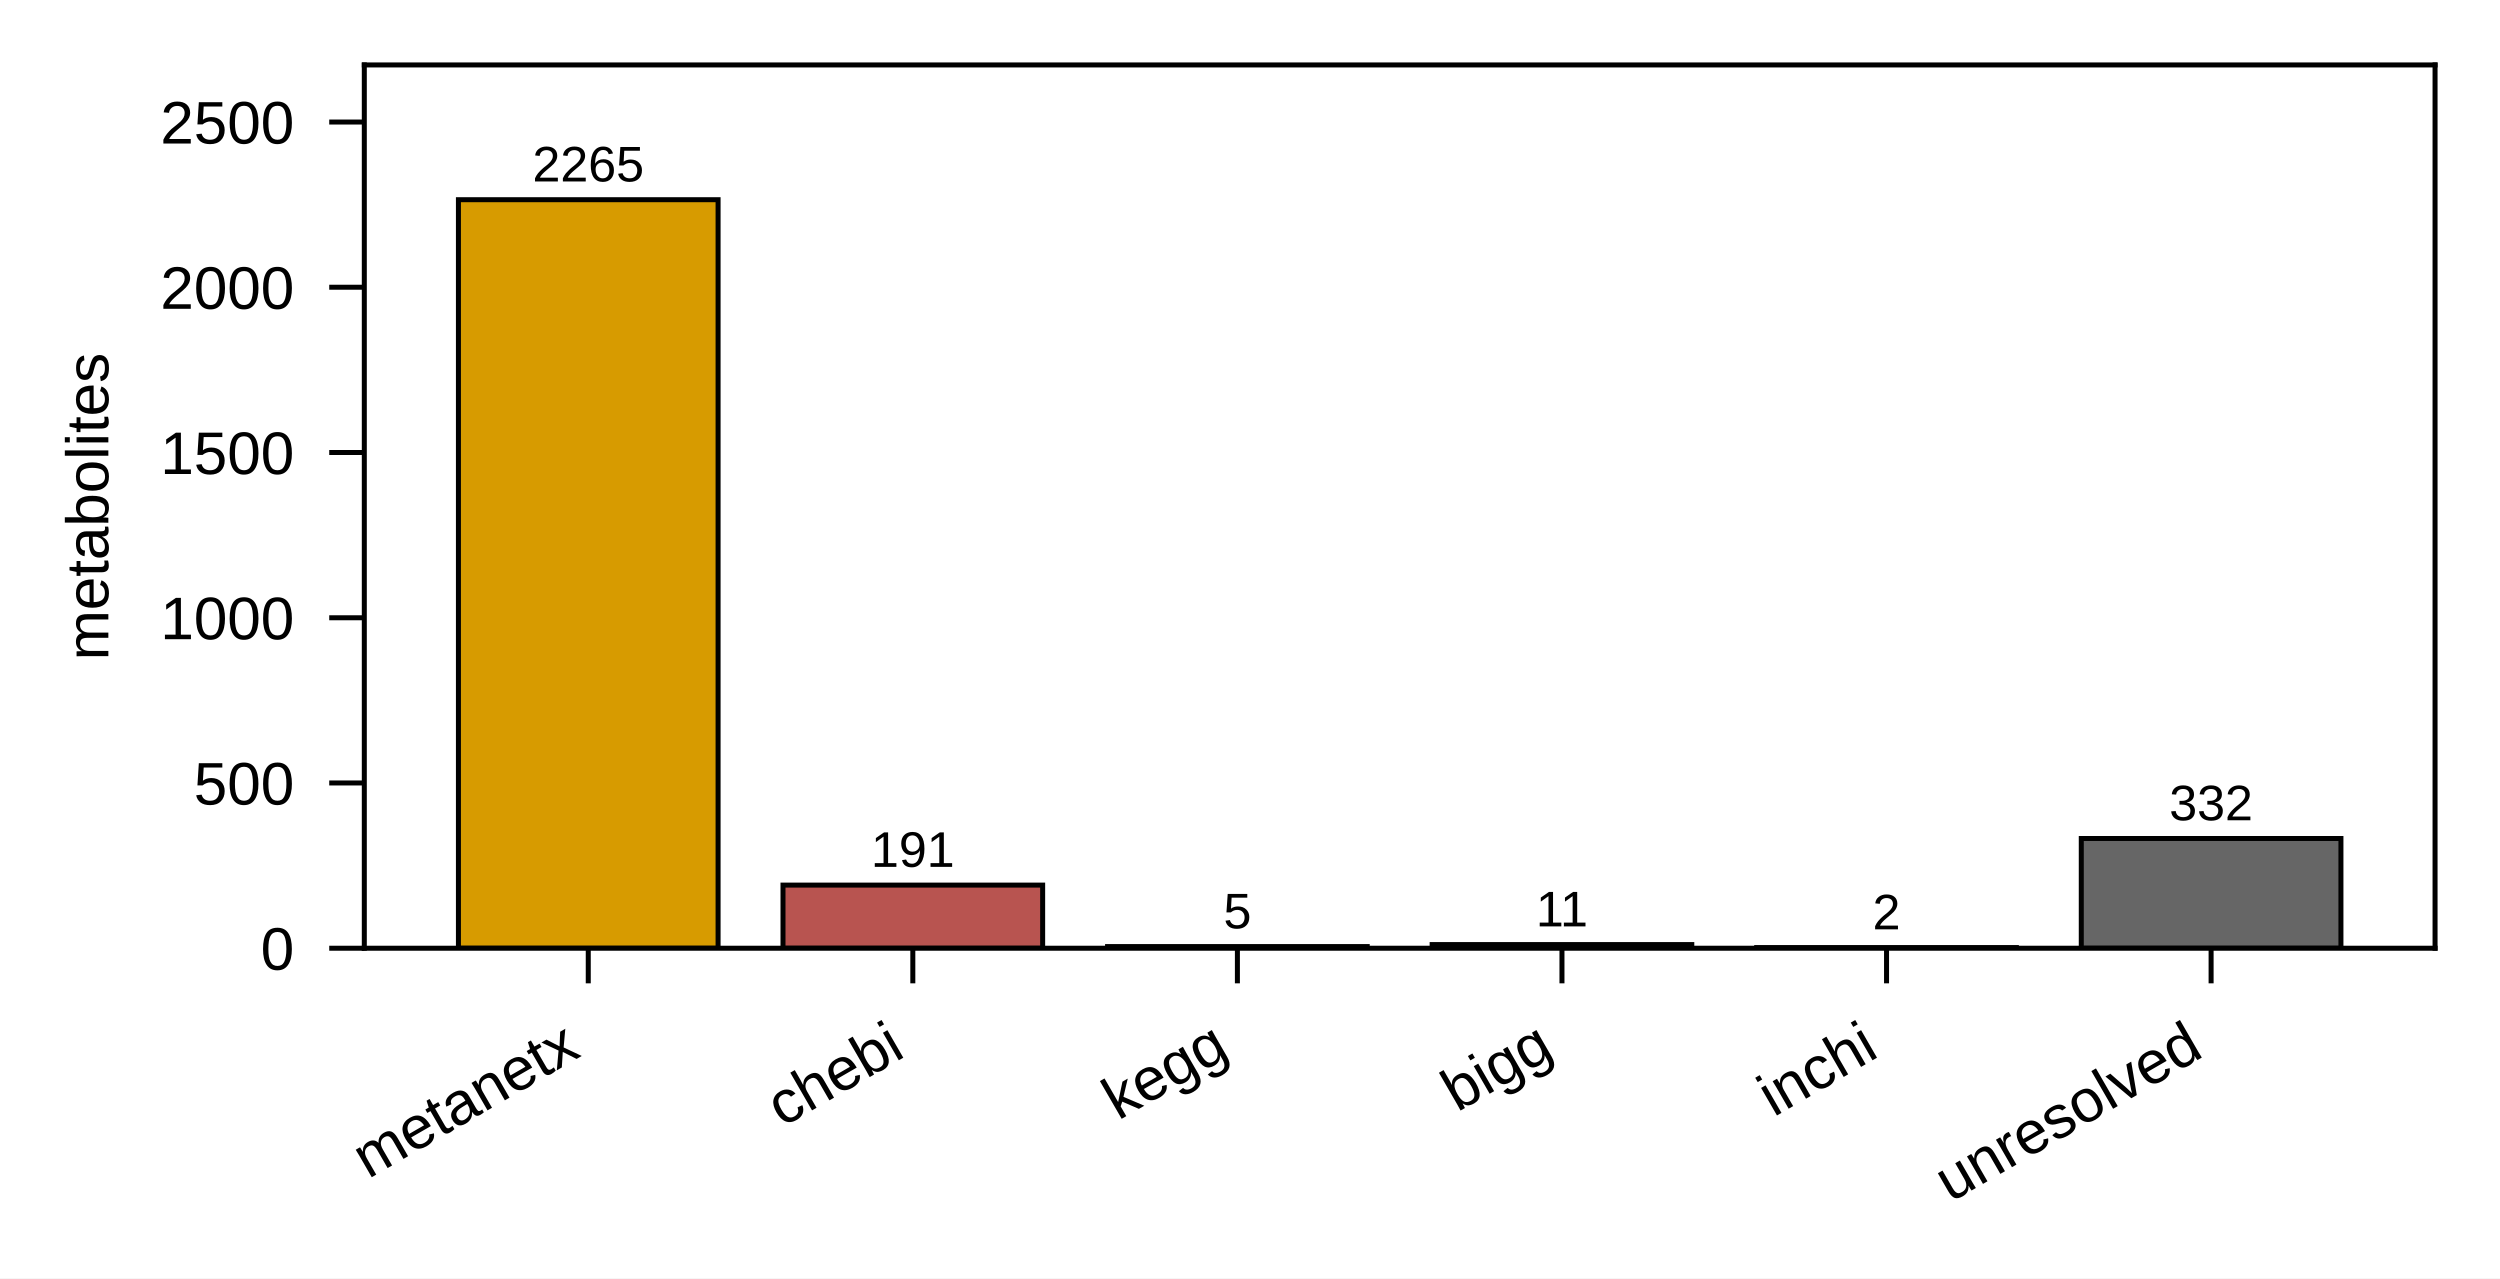
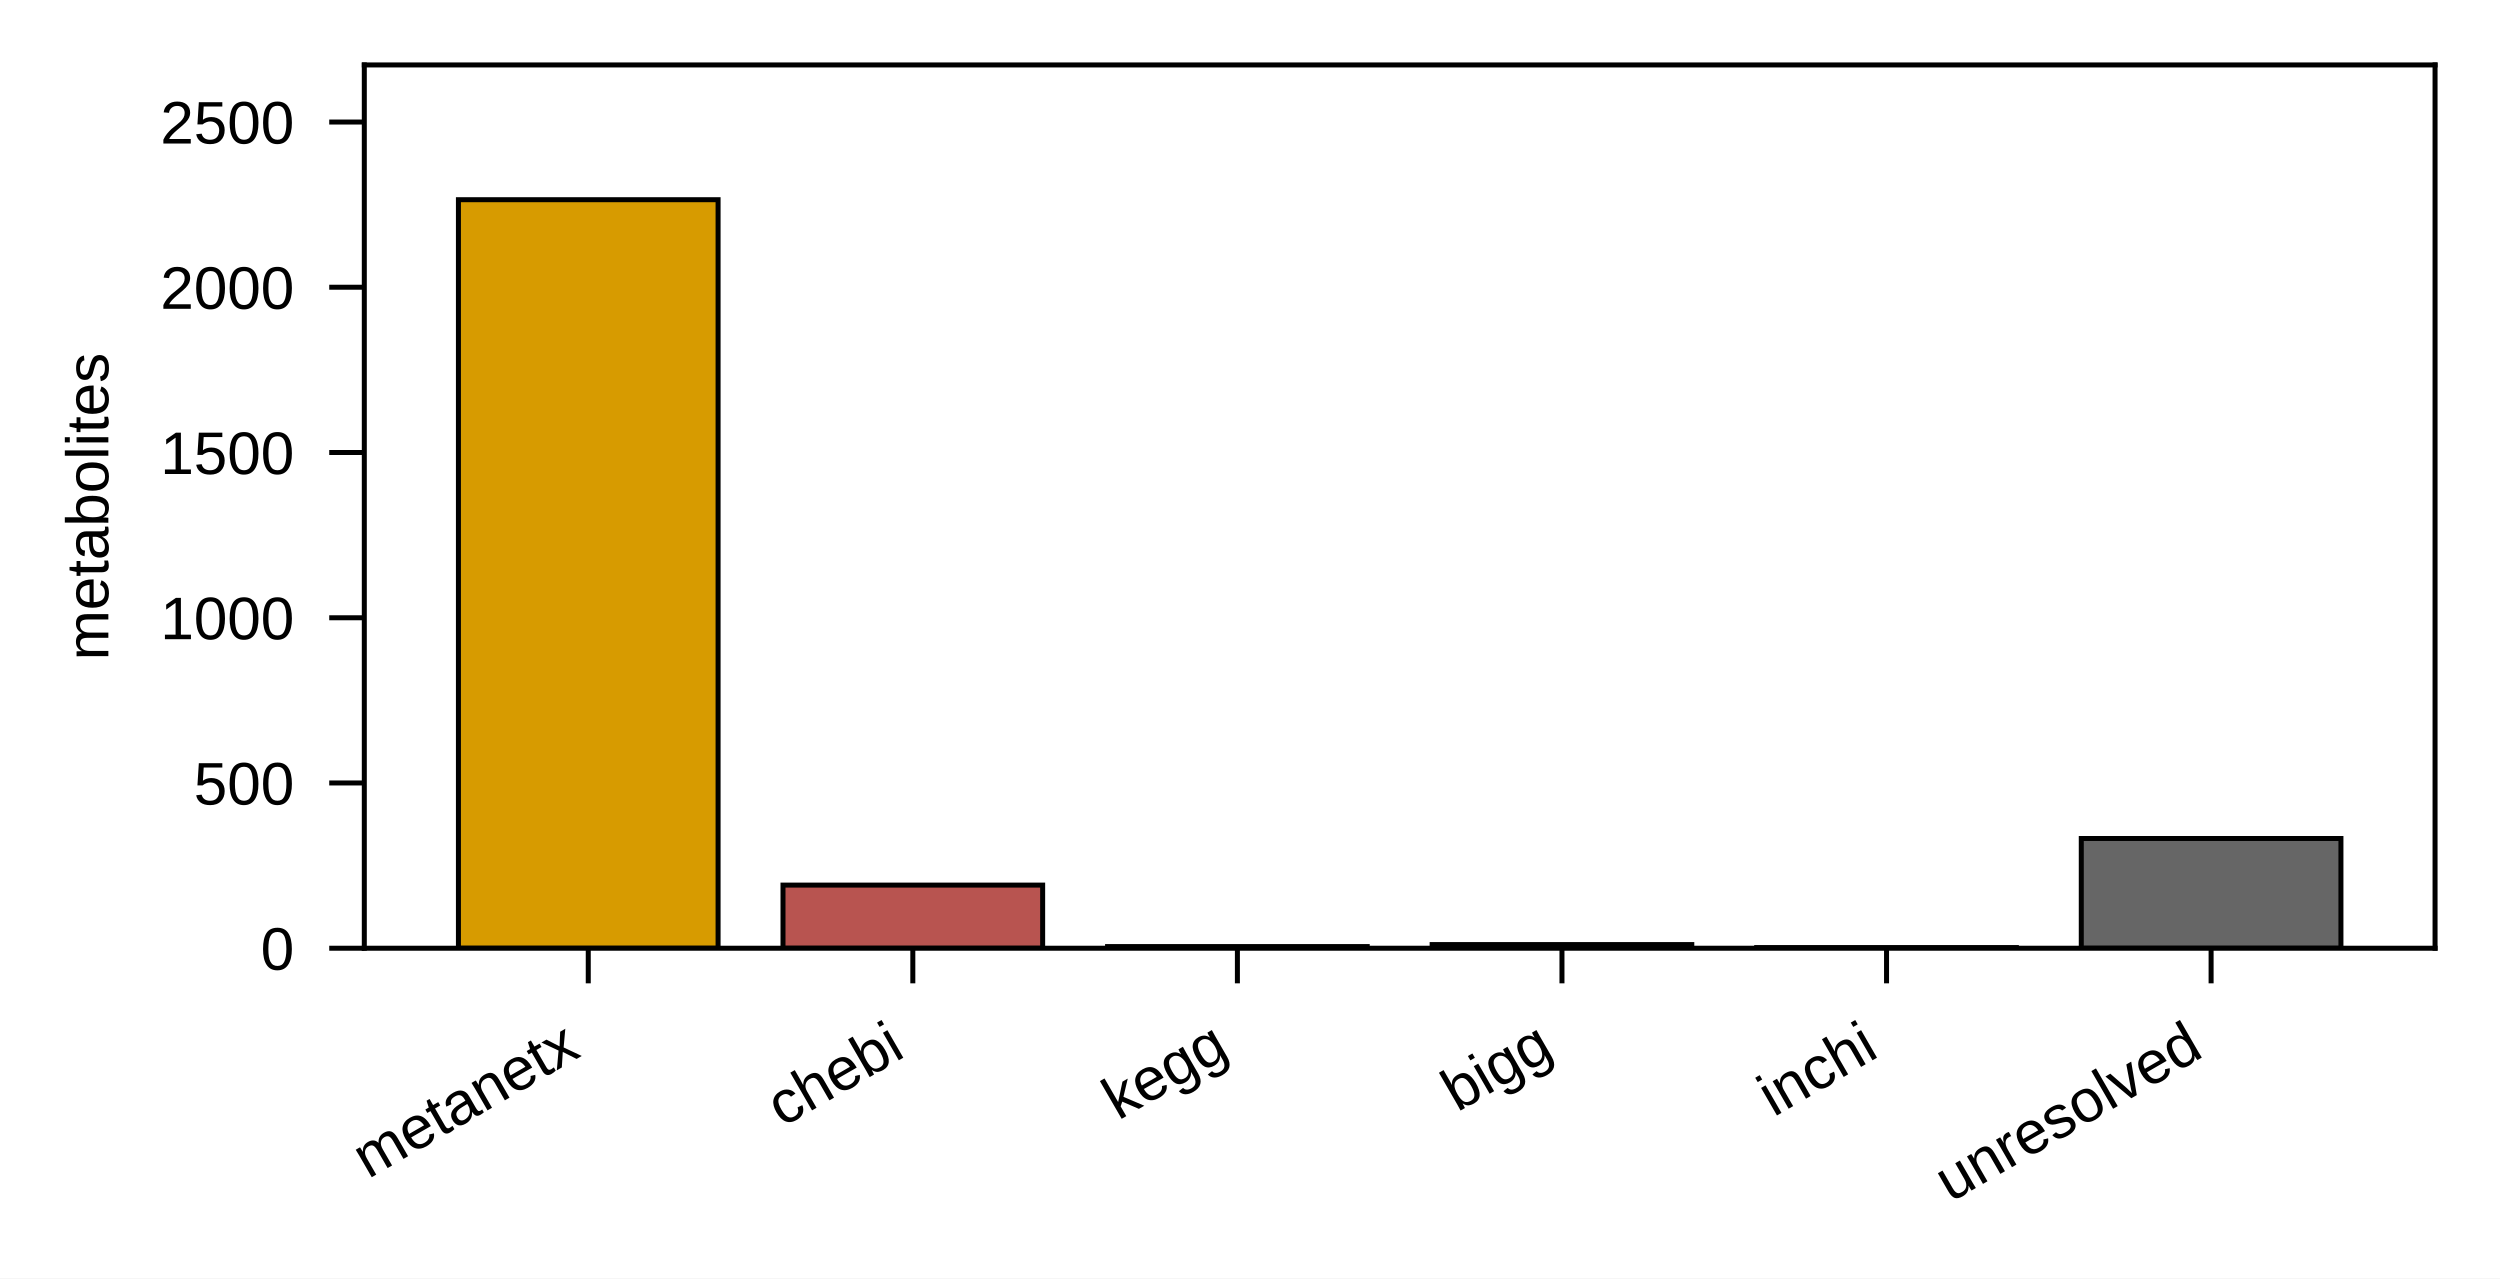
<svg xmlns="http://www.w3.org/2000/svg" xmlns:xlink="http://www.w3.org/1999/xlink" width="346.457" height="177.165" viewBox="0 0 346.457 177.165" version="1.1">
  <g transform="scale(1.388889)">
    <defs>
      <style type="text/css">*{stroke-linejoin: round; stroke-linecap: butt}</style>
    </defs>
    <g id="figure_1">
      <g id="patch_1">
        <path d="M 0 127.559  L 249.449 127.559  L 249.449 0  L 0 0  z " style="fill: #ffffff" />
      </g>
      <g id="axes_1">
        <g id="patch_2">
          <path d="M 36.35 94.614  L 242.969 94.614  L 242.969 6.48  L 36.35 6.48  z " style="fill: #ffffff" />
        </g>
        <g id="patch_3">
          <path d="M 45.742 94.614  L 71.65 94.614  L 71.65 19.924  L 45.742 19.924  z " clip-path="url(#p884f338d93)" style="fill: #d79b00; stroke: #000000; stroke-width: 0.5; stroke-linejoin: miter" />
        </g>
        <g id="patch_4">
          <path d="M 78.127 94.614  L 104.035 94.614  L 104.035 88.315  L 78.127 88.315  z " clip-path="url(#p884f338d93)" style="fill: #b85450; stroke: #000000; stroke-width: 0.5; stroke-linejoin: miter" />
        </g>
        <g id="patch_5">
          <path d="M 110.513 94.614  L 136.421 94.614  L 136.421 94.449  L 110.513 94.449  z " clip-path="url(#p884f338d93)" style="fill: #9673a6; stroke: #000000; stroke-width: 0.5; stroke-linejoin: miter" />
        </g>
        <g id="patch_6">
          <path d="M 142.898 94.614  L 168.806 94.614  L 168.806 94.251  L 142.898 94.251  z " clip-path="url(#p884f338d93)" style="fill: #d6b656; stroke: #000000; stroke-width: 0.5; stroke-linejoin: miter" />
        </g>
        <g id="patch_7">
          <path d="M 175.283 94.614  L 201.192 94.614  L 201.192 94.548  L 175.283 94.548  z " clip-path="url(#p884f338d93)" style="fill: #6c8ebf; stroke: #000000; stroke-width: 0.5; stroke-linejoin: miter" />
        </g>
        <g id="patch_8">
          <path d="M 207.669 94.614  L 233.577 94.614  L 233.577 83.666  L 207.669 83.666  z " clip-path="url(#p884f338d93)" style="fill: #666666; stroke: #000000; stroke-width: 0.5; stroke-linejoin: miter" />
        </g>
        <g id="matplotlib.axis_1">
          <g id="xtick_1">
            <g id="line2d_1">
              <defs>
                <path id="m48546e58b0" d="M 0 0  L 0 3.5  " style="stroke: #000000; stroke-width: 0.5" />
              </defs>
              <g>
                <use xlink:href="#m48546e58b0" x="58.696" y="94.614" style="stroke: #000000; stroke-width: 0.5" />
              </g>
            </g>
            <g id="text_1">
              <text style="font-size: 6px; font-family: 'Arial'" transform="translate(36.72806 117.6718) rotate(-30)">metanetx</text>
            </g>
          </g>
          <g id="xtick_2">
            <g id="line2d_2">
              <g>
                <use xlink:href="#m48546e58b0" x="91.081" y="94.614" style="stroke: #000000; stroke-width: 0.5" />
              </g>
            </g>
            <g id="text_2">
              <text style="font-size: 6px; font-family: 'Arial'" transform="translate(78.06383 112.5043) rotate(-30)">chebi</text>
            </g>
          </g>
          <g id="xtick_3">
            <g id="line2d_3">
              <g>
                <use xlink:href="#m48546e58b0" x="123.467" y="94.614" style="stroke: #000000; stroke-width: 0.5" />
              </g>
            </g>
            <g id="text_3">
              <text style="font-size: 6px; font-family: 'Arial'" transform="translate(111.5686 111.8377) rotate(-30)">kegg</text>
            </g>
          </g>
          <g id="xtick_4">
            <g id="line2d_4">
              <g>
                <use xlink:href="#m48546e58b0" x="155.852" y="94.614" style="stroke: #000000; stroke-width: 0.5" />
              </g>
            </g>
            <g id="text_4">
              <text style="font-size: 6px; font-family: 'Arial'" transform="translate(145.3975 111.0043) rotate(-30)">bigg</text>
            </g>
          </g>
          <g id="xtick_5">
            <g id="line2d_5">
              <g>
                <use xlink:href="#m48546e58b0" x="188.238" y="94.614" style="stroke: #000000; stroke-width: 0.5" />
              </g>
            </g>
            <g id="text_5">
              <text style="font-size: 6px; font-family: 'Arial'" transform="translate(176.955 111.5026) rotate(-30)">inchi</text>
            </g>
          </g>
          <g id="xtick_6">
            <g id="line2d_6">
              <g>
                <use xlink:href="#m48546e58b0" x="220.623" y="94.614" style="stroke: #000000; stroke-width: 0.5" />
              </g>
            </g>
            <g id="text_6">
              <text style="font-size: 6px; font-family: 'Arial'" transform="translate(194.6085 120.0081) rotate(-30)">unresolved</text>
            </g>
          </g>
        </g>
        <g id="matplotlib.axis_2">
          <g id="ytick_1">
            <g id="line2d_7">
              <defs>
                <path id="mfac06037c6" d="M 0 0  L -3.5 0  " style="stroke: #000000; stroke-width: 0.5" />
              </defs>
              <g>
                <use xlink:href="#mfac06037c6" x="36.35" y="94.614" style="stroke: #000000; stroke-width: 0.5" />
              </g>
            </g>
            <g id="text_7">
              <text style="font-size: 6px; font-family: 'Arial'; text-anchor: end" x="29.35" y="96.761" transform="rotate(-0 29.35 96.76094)">0</text>
            </g>
          </g>
          <g id="ytick_2">
            <g id="line2d_8">
              <g>
                <use xlink:href="#mfac06037c6" x="36.35" y="78.126" style="stroke: #000000; stroke-width: 0.5" />
              </g>
            </g>
            <g id="text_8">
              <text style="font-size: 6px; font-family: 'Arial'; text-anchor: end" x="29.35" y="80.273" transform="rotate(-0 29.35 80.27319)">500</text>
            </g>
          </g>
          <g id="ytick_3">
            <g id="line2d_9">
              <g>
                <use xlink:href="#mfac06037c6" x="36.35" y="61.638" style="stroke: #000000; stroke-width: 0.5" />
              </g>
            </g>
            <g id="text_9">
              <text style="font-size: 6px; font-family: 'Arial'; text-anchor: end" x="29.35" y="63.785" transform="rotate(-0 29.35 63.78545)">1000</text>
            </g>
          </g>
          <g id="ytick_4">
            <g id="line2d_10">
              <g>
                <use xlink:href="#mfac06037c6" x="36.35" y="45.15" style="stroke: #000000; stroke-width: 0.5" />
              </g>
            </g>
            <g id="text_10">
              <text style="font-size: 6px; font-family: 'Arial'; text-anchor: end" x="29.35" y="47.298" transform="rotate(-0 29.35 47.2977)">1500</text>
            </g>
          </g>
          <g id="ytick_5">
            <g id="line2d_11">
              <g>
                <use xlink:href="#mfac06037c6" x="36.35" y="28.663" style="stroke: #000000; stroke-width: 0.5" />
              </g>
            </g>
            <g id="text_11">
              <text style="font-size: 6px; font-family: 'Arial'; text-anchor: end" x="29.35" y="30.81" transform="rotate(-0 29.35 30.80996)">2000</text>
            </g>
          </g>
          <g id="ytick_6">
            <g id="line2d_12">
              <g>
                <use xlink:href="#mfac06037c6" x="36.35" y="12.175" style="stroke: #000000; stroke-width: 0.5" />
              </g>
            </g>
            <g id="text_12">
              <text style="font-size: 6px; font-family: 'Arial'; text-anchor: end" x="29.35" y="14.322" transform="rotate(-0 29.35 14.32221)">2500</text>
            </g>
          </g>
          <g id="text_13">
            <text style="font-size: 6px; font-family: 'Arial'; text-anchor: middle" x="10.811" y="50.547" transform="rotate(-90 10.81125 50.5468)">metabolites</text>
          </g>
        </g>
        <g id="patch_9">
          <path d="M 36.35 94.614  L 36.35 6.48  " style="fill: none; stroke: #000000; stroke-width: 0.5; stroke-linejoin: miter; stroke-linecap: square" />
        </g>
        <g id="patch_10">
          <path d="M 242.969 94.614  L 242.969 6.48  " style="fill: none; stroke: #000000; stroke-width: 0.5; stroke-linejoin: miter; stroke-linecap: square" />
        </g>
        <g id="patch_11">
          <path d="M 36.35 94.614  L 242.969 94.614  " style="fill: none; stroke: #000000; stroke-width: 0.5; stroke-linejoin: miter; stroke-linecap: square" />
        </g>
        <g id="patch_12">
          <path d="M 36.35 6.48  L 242.969 6.48  " style="fill: none; stroke: #000000; stroke-width: 0.5; stroke-linejoin: miter; stroke-linecap: square" />
        </g>
-         <g id="text_14">
-           <text style="font-size: 5px; font-family: 'Arial'; text-anchor: middle" x="58.696" y="18.106" transform="rotate(-0 58.69592 18.10597)">2265</text>
-         </g>
-         <g id="text_15">
-           <text style="font-size: 5px; font-family: 'Arial'; text-anchor: middle" x="91.081" y="86.497" transform="rotate(-0 91.08132 86.49714)">191</text>
-         </g>
-         <g id="text_16">
-           <text style="font-size: 5px; font-family: 'Arial'; text-anchor: middle" x="123.467" y="92.631" transform="rotate(-0 123.4667 92.63058)">5</text>
-         </g>
-         <g id="text_17">
-           <text style="font-size: 5px; font-family: 'Arial'; text-anchor: middle" x="155.852" y="92.433" transform="rotate(-0 155.8521 92.43273)">11</text>
-         </g>
-         <g id="text_18">
-           <text style="font-size: 5px; font-family: 'Arial'; text-anchor: middle" x="188.238" y="92.73" transform="rotate(-0 188.2375 92.72951)">2</text>
-         </g>
-         <g id="text_19">
-           <text style="font-size: 5px; font-family: 'Arial'; text-anchor: middle" x="220.623" y="81.848" transform="rotate(-0 220.6229 81.84759)">332</text>
-         </g>
      </g>
    </g>
    <defs>
      <clipPath id="p884f338d93">
        <rect x="36.35" y="6.48" width="206.619" height="88.134" />
      </clipPath>
    </defs>
  </g>
</svg>
